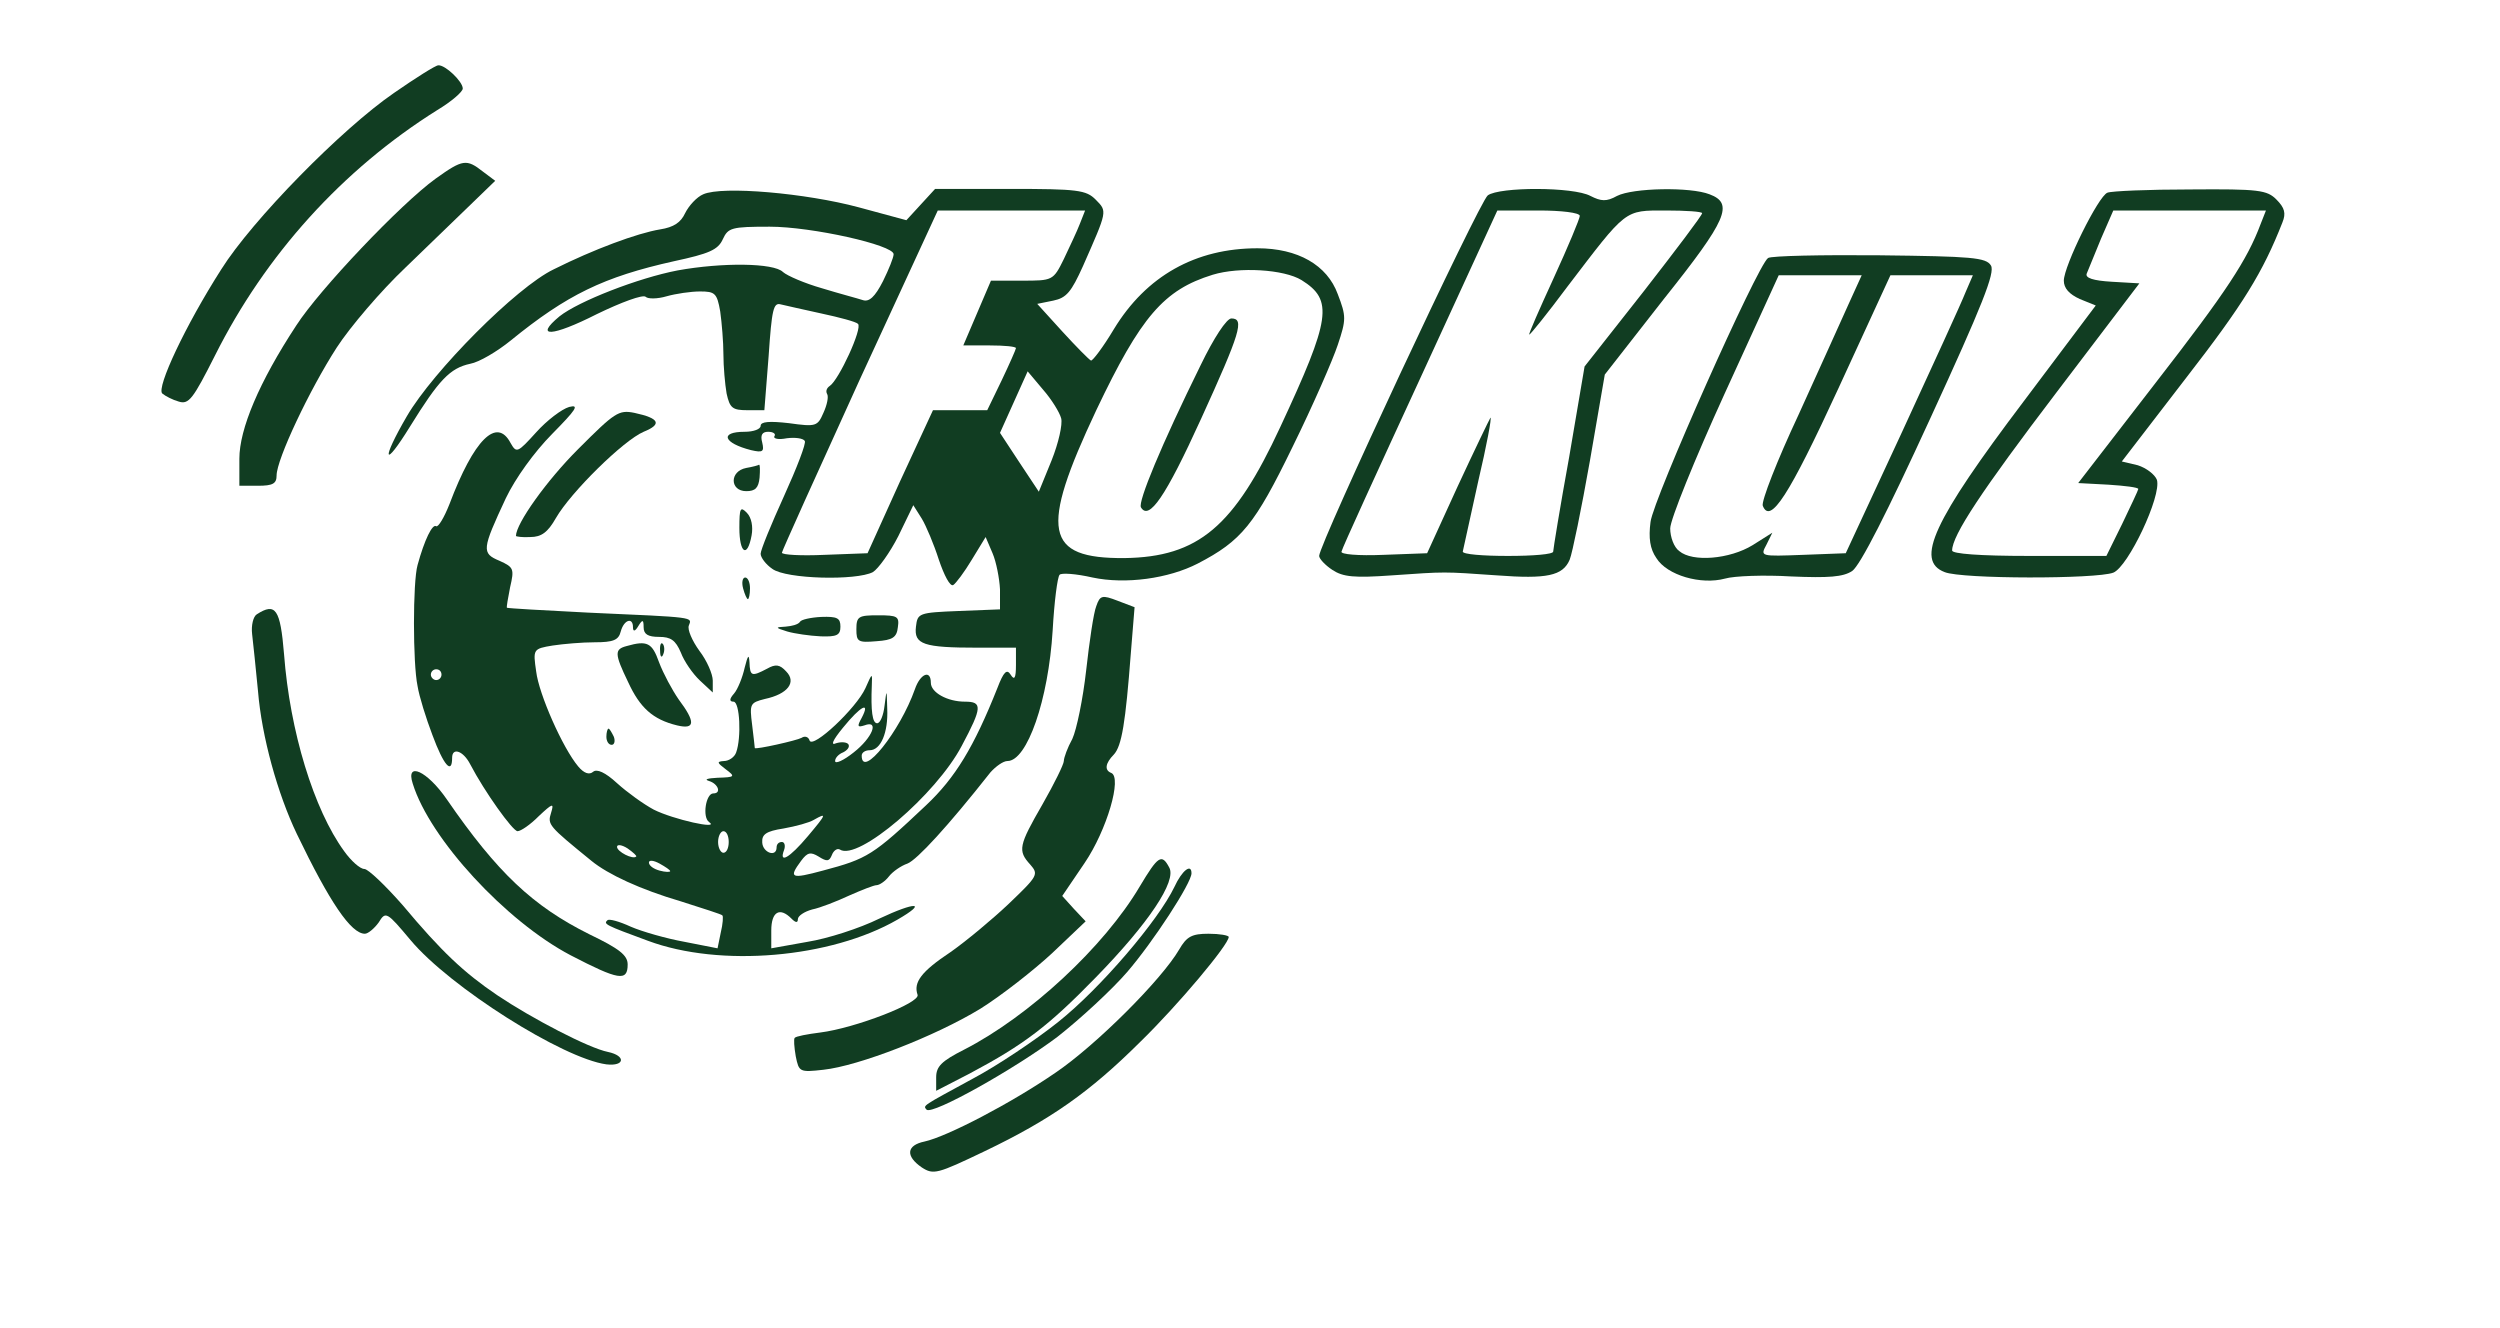
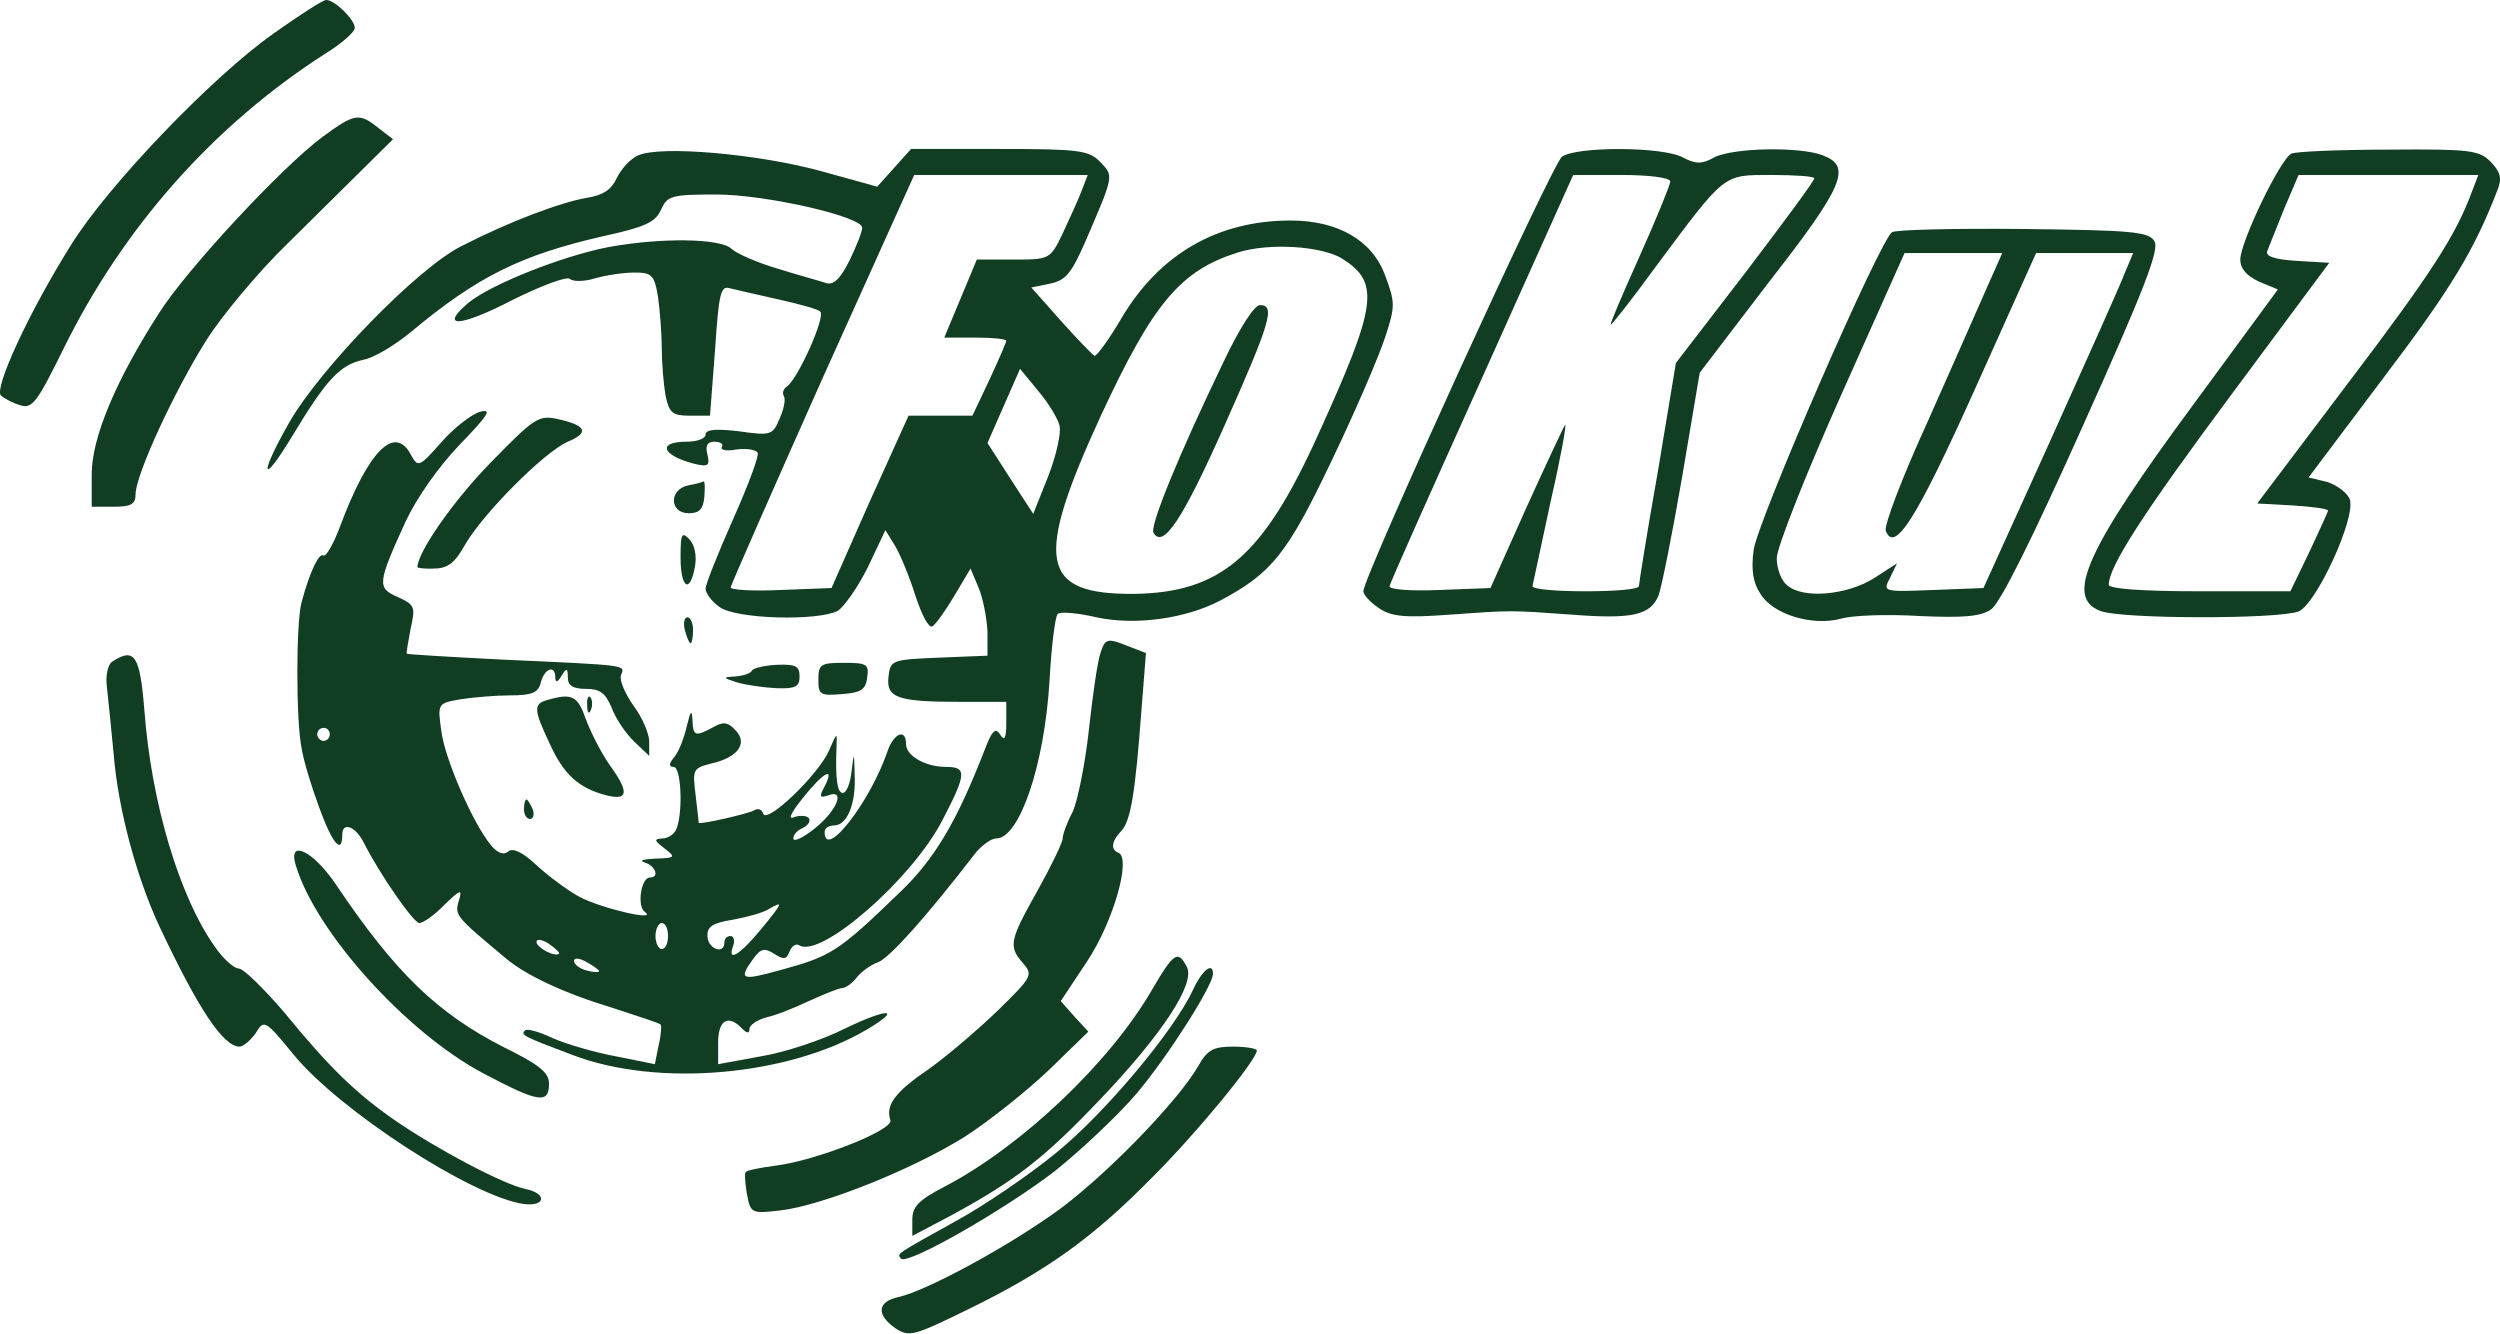
- <svg xmlns="http://www.w3.org/2000/svg" width="627" height="333" viewBox="0 0 627 333" fill="none">
-   <path d="M98.853 23.283C85.645 32.352 63.234 55.229 55.496 67.548C46.425 81.761 39.221 97.193 40.688 98.682C41.489 99.359 43.356 100.306 44.824 100.712C47.358 101.524 48.426 100.035 53.895 89.206C66.569 63.893 85.912 42.505 109.658 27.615C113.26 25.449 116.062 23.012 116.062 22.2C116.062 20.44 111.659 16.244 109.925 16.379C109.258 16.379 104.322 19.493 98.853 23.283Z" fill="#113D22" />
-   <path d="M109.258 44.806C100.453 51.168 80.043 72.692 74.306 81.626C64.968 95.839 60.032 107.616 60.032 115.061V121.829H64.701C68.436 121.829 69.37 121.288 69.37 119.257C69.37 115.196 77.641 97.734 84.445 87.176C87.78 82.032 95.517 72.962 101.654 67.141C107.791 61.185 115.261 54.011 118.463 50.898L124.199 45.348L121.131 43.046C116.995 39.798 116.062 39.933 109.258 44.806Z" fill="#113D22" />
-   <path d="M176.36 48.732C174.76 49.409 172.758 51.574 171.825 53.469C170.757 55.771 169.023 56.989 165.555 57.531C159.818 58.478 148.879 62.539 138.874 67.548C129.536 72.015 108.591 93.132 102.054 104.367C95.517 115.602 96.184 117.768 102.855 106.939C110.059 95.298 112.86 92.32 117.929 91.237C120.197 90.831 124.733 88.123 128.068 85.416C142.209 73.91 151.414 69.443 169.023 65.517C177.828 63.622 180.096 62.674 181.296 59.967C182.63 57.124 183.431 56.854 193.036 56.854C203.575 56.854 224.119 61.456 224.119 63.757C224.119 64.57 222.918 67.548 221.451 70.526C219.45 74.451 217.983 75.805 216.382 75.263C215.181 74.857 210.512 73.639 206.11 72.285C201.841 71.067 197.438 69.172 196.371 68.224C194.103 65.923 181.163 65.788 169.957 67.818C160.085 69.713 145.144 75.534 140.341 79.324C133.804 84.739 138.474 84.468 149.68 78.783C155.816 75.805 161.286 73.774 161.953 74.451C162.486 74.993 164.888 74.993 167.156 74.316C169.557 73.639 173.292 73.098 175.56 73.098C179.295 73.098 179.829 73.504 180.629 78.106C181.03 80.949 181.43 85.822 181.43 88.8C181.43 91.913 181.83 96.38 182.23 98.682C183.031 102.337 183.698 102.878 187.433 102.878H191.702L192.769 89.341C193.57 77.565 193.97 75.805 195.837 76.346C197.038 76.617 201.707 77.7 206.11 78.648C210.512 79.595 214.647 80.678 215.181 81.219C216.382 82.302 210.378 95.298 208.111 96.787C207.31 97.328 207.043 98.14 207.444 98.817C207.844 99.494 207.444 101.524 206.51 103.555C205.042 106.939 204.642 107.074 197.838 106.127C193.036 105.585 190.768 105.721 190.768 106.804C190.768 107.616 189.034 108.293 186.766 108.293C180.363 108.293 181.43 111.135 188.367 112.895C191.302 113.572 191.702 113.301 191.168 111C190.635 109.105 191.168 108.293 192.636 108.293C193.97 108.293 194.637 108.834 194.237 109.376C193.836 110.052 195.304 110.323 197.305 109.917C199.439 109.646 201.44 109.917 201.841 110.594C202.241 111.135 199.84 117.362 196.638 124.401C193.436 131.44 190.768 137.938 190.768 138.885C190.768 139.833 192.102 141.593 193.703 142.676C197.171 145.248 214.781 145.654 218.916 143.488C220.25 142.676 223.185 138.615 225.32 134.418L229.055 126.702L231.19 130.087C232.257 131.846 234.258 136.584 235.458 140.374C236.793 144.3 238.26 147.143 239.06 146.737C239.727 146.331 241.862 143.488 243.73 140.374L247.198 134.689L248.932 138.75C249.866 140.916 250.667 145.112 250.8 147.82V152.828L240.528 153.234C230.389 153.64 230.122 153.776 229.722 157.16C229.188 161.627 231.59 162.439 245.197 162.439H254.802V166.771C254.802 170.155 254.402 170.696 253.468 169.207C252.534 167.718 251.734 168.395 250.133 172.591C244.263 187.346 239.594 195.062 232.257 201.966C218.916 214.555 217.582 215.367 206.376 218.345C198.372 220.511 197.705 220.24 200.907 215.909C202.508 213.743 203.308 213.607 205.309 214.826C207.444 216.179 207.977 216.044 208.644 214.42C209.044 213.337 209.978 212.66 210.645 213.066C215.181 216.044 234.791 199.259 241.195 187.076C246.398 177.329 246.398 175.976 241.995 175.976C237.593 175.976 233.457 173.674 233.457 171.238C233.457 167.854 230.789 168.937 229.455 172.862C225.72 183.421 216.115 195.468 216.115 189.512C216.115 188.7 217.049 188.159 218.116 188.159C220.917 188.159 222.785 183.691 222.518 177.735C222.385 172.727 222.385 172.727 221.851 176.923C221.584 179.36 220.784 181.39 219.984 181.39C218.783 181.39 218.383 178.277 218.65 171.915C218.783 168.666 218.783 168.666 217.049 172.591C214.781 177.6 203.842 187.888 203.041 185.722C202.774 184.774 201.841 184.504 201.04 185.045C199.84 185.722 189.567 188.023 189.301 187.617C189.301 187.617 189.034 184.91 188.634 181.796C187.967 176.517 188.1 176.246 191.835 175.299C197.572 174.081 199.84 171.102 197.171 168.395C195.571 166.635 194.503 166.5 192.369 167.718C188.5 169.749 188.1 169.613 187.967 166.094C187.833 163.928 187.566 164.334 186.766 167.448C186.232 169.884 185.032 172.862 184.098 173.945C182.897 175.299 182.897 175.976 183.964 175.976C185.565 175.976 185.966 185.045 184.631 188.7C184.231 189.918 182.764 190.866 181.563 190.866C179.696 191.001 179.829 191.272 181.963 192.896C184.498 194.791 184.365 194.927 179.962 195.062C177.428 195.198 176.494 195.468 177.828 195.874C180.096 196.551 181.03 198.988 178.895 198.988C177.027 198.988 176.094 204.944 177.828 206.162C180.763 208.193 168.756 205.485 163.954 203.049C161.419 201.695 157.284 198.717 154.749 196.416C151.814 193.709 149.68 192.761 148.746 193.573C147.812 194.385 146.478 193.979 145.01 192.22C141.142 187.617 135.139 174.081 134.471 168.395C133.671 162.845 133.671 162.71 138.607 161.898C141.275 161.491 146.078 161.085 149.146 161.085C153.815 161.085 155.149 160.544 155.683 158.378C156.483 155.4 158.751 154.723 158.751 157.295C158.751 158.513 159.285 158.378 160.085 157.024C161.152 155.265 161.419 155.4 161.419 157.295C161.419 159.055 162.486 159.732 165.288 159.732C168.223 159.732 169.423 160.544 170.757 163.657C171.558 165.823 173.692 168.937 175.56 170.696L178.762 173.674V170.696C178.762 169.072 177.294 165.688 175.427 163.251C173.559 160.679 172.358 157.837 172.758 156.889C173.559 154.723 174.76 154.859 147.412 153.64C136.473 153.099 127.268 152.557 127.134 152.422C127.001 152.287 127.401 149.985 127.935 147.278C129.002 142.676 128.869 142.27 125.267 140.645C120.731 138.75 120.864 137.802 126.867 124.943C129.269 119.934 133.938 113.437 138.474 108.834C144.477 102.743 145.411 101.389 142.743 102.066C140.875 102.607 137.14 105.45 134.471 108.428C129.802 113.572 129.536 113.707 128.068 111.135C124.6 104.502 118.863 110.188 112.727 126.432C111.393 129.816 109.925 132.252 109.391 131.982C108.458 131.305 106.457 135.366 104.722 141.728C103.522 145.924 103.522 166.365 104.722 172.05C105.123 174.622 106.857 180.172 108.458 184.368C111.259 191.949 113.394 194.385 113.394 190.054C113.394 187.346 116.195 188.294 117.929 191.678C121.531 198.582 128.602 208.463 129.802 208.463C130.603 208.463 133.004 206.839 135.139 204.673C138.607 201.424 139.007 201.289 138.207 203.861C137.273 206.839 137.54 207.11 148.346 215.909C152.481 219.293 160.619 223.083 170.757 226.061C176.227 227.821 181.03 229.31 181.163 229.581C181.43 229.716 181.296 231.746 180.763 233.912L179.962 237.838L171.691 236.213C167.156 235.401 161.019 233.641 158.217 232.423C155.283 231.07 152.748 230.393 152.348 230.799C151.28 231.746 151.814 232.017 162.486 235.943C180.629 242.711 208.377 240.274 225.053 230.663C232.79 226.196 229.722 226.061 220.517 230.393C215.581 232.829 207.577 235.401 202.508 236.213L193.436 237.838V233.371C193.436 228.633 195.571 227.415 198.506 230.393C199.573 231.476 200.106 231.476 200.106 230.528C200.106 229.716 201.707 228.633 203.708 228.091C205.709 227.685 209.845 226.061 213.047 224.572C216.115 223.218 219.183 222 219.85 222C220.517 222 221.985 221.052 222.918 219.834C223.852 218.616 225.987 217.127 227.588 216.585C229.989 215.638 237.726 207.245 248.399 193.709C249.733 192.22 251.6 190.866 252.668 190.866C257.604 190.866 262.94 175.57 264.007 158.107C264.407 150.933 265.208 144.706 265.741 144.165C266.141 143.623 269.877 143.894 274.012 144.841C282.283 146.601 293.089 145.112 300.426 141.322C311.366 135.637 314.701 131.576 324.172 112.083C329.242 101.795 334.311 90.154 335.512 86.499C337.646 80.137 337.646 79.324 335.512 73.774C332.844 66.465 325.506 62.268 315.368 62.268C299.893 62.268 287.486 69.172 279.348 82.573C276.68 87.04 274.012 90.56 273.612 90.424C273.078 90.154 269.877 86.905 266.408 83.115L260.138 76.211L264.14 75.399C267.476 74.722 268.676 73.233 271.611 66.735C277.748 52.793 277.748 53.063 274.813 50.085C272.411 47.649 270.277 47.378 253.335 47.378H234.525L230.923 51.304L227.321 55.229L215.314 51.98C202.241 48.461 181.163 46.566 176.36 48.732ZM270.811 56.177C270.144 57.937 268.276 61.862 266.808 64.976C264.14 70.39 264.007 70.39 256.27 70.39H248.532L245.064 78.512L241.595 86.634H248.265C251.867 86.634 254.802 86.905 254.802 87.311C254.802 87.582 253.201 91.237 251.2 95.433L247.598 102.878H240.795H233.991L225.72 120.746L217.582 138.75L206.777 139.156C200.907 139.427 196.104 139.156 196.104 138.615C196.104 138.209 204.909 118.716 215.581 95.298L235.192 52.793H253.601H272.145L270.811 56.177ZM326.44 70.255C334.444 75.263 333.777 79.866 321.104 107.074C309.498 132.117 300.56 139.698 282.017 139.968C262.006 140.104 260.672 133.2 274.946 102.878C286.152 79.324 291.888 72.692 304.162 68.901C310.832 66.871 322.038 67.548 326.44 70.255ZM266.141 104.909C266.542 106.398 265.474 111.135 263.74 115.467L260.538 123.318L255.603 115.873L250.8 108.563L254.268 100.848L257.737 93.132L261.606 97.734C263.74 100.171 265.741 103.42 266.141 104.909ZM110.726 169.207C110.726 169.884 110.192 170.561 109.391 170.561C108.724 170.561 108.057 169.884 108.057 169.207C108.057 168.395 108.724 167.854 109.391 167.854C110.192 167.854 110.726 168.395 110.726 169.207ZM216.115 180.037C214.914 182.202 215.048 182.473 216.782 181.932C220.651 180.443 218.783 185.045 214.114 188.7C211.579 190.731 209.445 191.678 209.445 190.866C209.445 190.054 210.378 189.106 211.446 188.7C212.513 188.159 213.18 187.346 212.78 186.67C212.38 186.128 211.046 185.993 209.711 186.399C208.244 187.076 208.778 185.722 211.446 182.473C215.848 177.059 218.383 175.705 216.115 180.037ZM202.641 209.682C197.972 215.232 195.304 216.721 196.638 213.201C197.038 212.118 196.771 211.171 196.104 211.171C195.304 211.171 194.77 211.712 194.77 212.524C194.77 215.096 191.302 213.878 191.168 211.306C191.035 209.276 192.102 208.463 196.504 207.787C199.573 207.245 203.041 206.298 204.108 205.621C207.444 203.726 207.31 204.132 202.641 209.682ZM182.764 211.171C182.764 212.66 182.23 213.878 181.43 213.878C180.763 213.878 180.096 212.66 180.096 211.171C180.096 209.682 180.763 208.463 181.43 208.463C182.23 208.463 182.764 209.682 182.764 211.171ZM159.551 214.826C158.751 215.638 154.749 213.607 154.749 212.389C154.749 211.712 155.95 211.848 157.417 212.795C158.751 213.743 159.818 214.69 159.551 214.826ZM168.089 218.481C168.089 218.751 166.889 218.751 165.421 218.345C163.954 217.939 162.753 217.127 162.753 216.315C162.753 215.638 163.954 215.773 165.421 216.585C166.889 217.398 168.089 218.21 168.089 218.481Z" fill="#113D22" />
-   <path d="M301.093 91.643C291.221 111.677 285.352 125.89 286.152 127.244C288.153 130.628 292.289 124.672 301.227 105.044C311.099 83.385 312.166 79.866 308.831 79.866C307.63 79.866 304.428 84.739 301.093 91.643Z" fill="#113D22" />
-   <path d="M373.132 49.002C370.997 50.627 330.843 136.449 330.843 139.427C330.843 140.104 332.31 141.728 334.178 142.946C336.846 144.706 339.647 144.977 349.119 144.3C362.726 143.352 361.792 143.352 375.4 144.3C387.94 145.248 391.942 144.435 393.676 140.374C394.343 138.75 396.611 127.65 398.745 115.602L402.481 93.944L417.288 74.993C433.164 55.094 434.898 51.033 428.761 48.732C423.959 46.837 409.551 47.107 405.549 49.138C402.881 50.627 401.547 50.492 398.879 49.138C394.61 46.837 376.067 46.837 373.132 49.002ZM396.211 54.146C396.211 54.823 393.276 61.862 389.674 69.713C386.072 77.565 383.27 83.927 383.537 83.927C383.804 83.927 388.073 78.648 393.009 72.015C408.084 52.251 407.283 52.793 417.822 52.793C422.758 52.793 426.894 53.063 426.894 53.47C426.894 54.011 420.223 62.81 412.219 73.098L397.411 91.913L393.543 114.655C391.275 127.109 389.54 137.802 389.54 138.344C389.54 139.021 384.471 139.427 378.201 139.427C371.931 139.427 366.862 139.021 366.862 138.344C366.995 137.802 368.729 129.951 370.73 120.746C372.865 111.677 374.199 104.502 373.799 104.773C373.532 105.179 369.797 112.895 365.528 122.1L357.924 138.75L346.984 139.156C340.581 139.427 336.179 139.021 336.446 138.344C336.579 137.532 345.517 118.039 356.189 94.891L375.533 52.793H385.938C391.541 52.793 396.211 53.334 396.211 54.146Z" fill="#113D22" />
-   <path d="M528.548 48.326C526.28 49.138 517.608 66.735 517.608 70.39C517.608 72.285 518.943 73.774 521.611 74.993L525.613 76.617L507.603 100.577C484.791 130.763 480.255 140.645 487.726 143.488C491.995 145.248 525.746 145.248 530.015 143.623C533.75 142.134 542.155 124.401 540.954 120.34C540.421 118.987 538.286 117.362 536.152 116.685L532.15 115.738L548.291 94.756C562.566 76.346 567.502 68.36 572.438 55.771C573.371 53.469 572.971 52.116 570.97 50.085C568.569 47.649 566.568 47.378 549.359 47.513C538.82 47.513 529.481 47.919 528.548 48.326ZM566.968 56.177C563.633 65.111 558.43 73.098 540.554 96.11L521.21 121.152L528.814 121.559C532.95 121.829 536.285 122.235 536.285 122.641C536.285 122.912 534.417 126.838 532.283 131.305L528.281 139.427H508.937C496.397 139.427 489.594 138.885 489.594 138.073C489.594 134.283 496.931 123.183 515.874 98.276L536.552 71.067L529.615 70.661C524.946 70.39 522.945 69.713 523.345 68.63C523.745 67.683 525.346 63.757 526.947 59.832L530.015 52.793H549.092H568.302L566.968 56.177Z" fill="#113D22" />
-   <path d="M443.436 64.705C440.768 66.465 414.62 125.213 413.953 130.899C413.42 134.96 413.82 137.667 415.421 139.968C418.089 144.3 426.627 146.737 432.63 145.112C434.898 144.435 442.502 144.165 449.172 144.571C458.644 144.977 462.246 144.706 464.514 143.217C466.515 141.863 473.318 128.462 484.124 104.909C497.198 76.482 500.399 68.36 499.332 66.6C498.131 64.57 494.53 64.299 471.451 64.028C456.91 63.893 444.236 64.163 443.436 64.705ZM463.713 76.076C461.979 80.001 456.243 92.59 451.04 104.096C445.704 115.467 441.701 125.755 442.102 126.838C443.969 131.576 448.639 124.401 461.045 97.463L474.119 69.037H484.524H494.796L492.929 73.368C491.995 75.805 484.791 91.507 477.054 108.293L462.913 138.75L452.24 139.156C441.435 139.562 441.435 139.562 443.036 136.584L444.503 133.606L439.567 136.72C433.831 140.239 424.492 141.051 421.157 138.209C419.823 137.261 418.889 134.689 418.889 132.523C418.889 130.357 425.026 115.196 432.497 98.817L446.104 69.037H456.509H466.915L463.713 76.076Z" fill="#113D22" />
-   <path d="M145.01 112.624C137.14 120.476 129.402 131.305 129.402 134.418C129.402 134.554 131.003 134.824 133.004 134.689C135.806 134.689 137.406 133.471 139.407 129.951C143.143 123.454 156.35 110.459 161.419 108.293C166.088 106.398 165.421 104.909 159.151 103.555C155.149 102.743 154.215 103.42 145.01 112.624Z" fill="#113D22" />
-   <path d="M187.166 117.362C182.897 118.174 183.031 123.183 187.166 123.183C189.434 123.183 190.234 122.371 190.501 119.799C190.635 117.904 190.635 116.55 190.368 116.55C190.234 116.685 188.767 117.091 187.166 117.362Z" fill="#113D22" />
-   <path d="M185.432 132.388C185.432 138.75 187.433 140.104 188.5 134.283C188.9 132.117 188.5 129.816 187.3 128.598C185.699 126.973 185.432 127.379 185.432 132.388Z" fill="#113D22" />
-   <path d="M186.366 147.549C186.766 149.038 187.3 150.256 187.566 150.256C187.833 150.256 188.1 149.038 188.1 147.549C188.1 146.06 187.566 144.841 186.899 144.841C186.232 144.841 185.966 146.06 186.366 147.549Z" fill="#113D22" />
-   <path d="M274.946 152.016C274.279 153.64 273.212 160.95 272.411 168.124C271.611 175.299 270.01 183.015 268.943 185.316C267.742 187.482 266.808 190.054 266.808 190.866C266.808 191.678 264.407 196.551 261.472 201.695C255.469 212.118 255.202 213.337 258.404 216.856C260.538 219.293 260.272 219.699 253.068 226.602C248.932 230.528 242.262 236.078 238.393 238.785C231.056 243.659 229.055 246.366 230.122 249.479C230.923 251.51 214.381 257.872 205.709 258.955C202.508 259.361 199.573 259.902 199.306 260.309C199.039 260.579 199.173 262.61 199.573 264.911C200.373 268.837 200.507 268.972 206.51 268.295C215.314 267.348 234.525 259.902 245.864 252.999C251.067 249.75 259.204 243.388 263.874 239.056L272.278 231.07L269.343 227.956L266.408 224.707L272.011 216.45C277.614 208.193 281.483 194.927 278.681 193.844C276.947 193.167 277.214 191.407 279.348 189.241C281.35 187.076 282.283 181.255 283.617 163.793L284.551 152.287L280.282 150.662C276.414 149.173 275.88 149.309 274.946 152.016Z" fill="#113D22" />
-   <path d="M64.434 154.046C63.5 154.588 62.967 156.889 63.234 159.055C63.5 161.356 64.167 167.718 64.701 173.268C65.635 184.774 69.637 199.123 74.44 209.14C82.711 226.332 88.047 234.183 91.515 234.183C92.316 234.183 93.917 232.829 94.984 231.34C96.718 228.498 96.985 228.633 102.988 235.807C112.86 247.584 141.142 265.452 152.081 266.941C156.75 267.483 157.017 264.776 152.481 263.828C147.678 262.881 133.404 255.435 124.733 249.615C116.328 243.929 110.726 238.65 100.987 227.009C96.585 222 92.316 217.939 91.382 217.939C90.315 217.939 88.047 215.909 86.312 213.472C78.709 203.049 72.705 183.421 71.238 164.063C70.304 152.693 69.103 151.068 64.434 154.046Z" fill="#113D22" />
-   <path d="M200.64 155.941C200.24 156.618 198.639 157.024 197.038 157.16C194.37 157.295 194.37 157.431 197.438 158.378C199.306 158.92 203.041 159.461 205.843 159.596C209.845 159.732 210.779 159.326 210.779 157.16C210.779 154.994 209.978 154.588 205.976 154.723C203.308 154.859 200.907 155.4 200.64 155.941Z" fill="#113D22" />
-   <path d="M214.781 157.837C214.781 160.95 215.181 161.221 219.85 160.815C223.852 160.544 224.919 159.867 225.186 157.295C225.587 154.588 225.053 154.317 220.25 154.317C215.314 154.317 214.781 154.588 214.781 157.837Z" fill="#113D22" />
-   <path d="M157.15 162.033C154.082 162.845 154.082 163.928 157.55 171.102C160.485 177.465 163.687 180.443 169.824 181.932C174.359 183.015 174.493 181.12 170.224 175.434C168.623 173.133 166.355 168.937 165.288 166.094C163.554 161.221 162.353 160.544 157.15 162.033Z" fill="#113D22" />
-   <path d="M165.555 163.251C165.555 164.74 165.955 165.146 166.355 164.063C166.755 163.116 166.622 161.898 166.222 161.491C165.821 160.95 165.421 161.762 165.555 163.251Z" fill="#113D22" />
-   <path d="M152.081 184.774C152.081 185.857 152.614 186.805 153.415 186.805C154.082 186.805 154.349 185.857 153.948 184.774C153.415 183.691 152.881 182.744 152.614 182.744C152.348 182.744 152.081 183.691 152.081 184.774Z" fill="#113D22" />
-   <path d="M103.522 196.551C107.791 210.359 126.867 231.07 143.143 239.598C155.149 245.824 157.417 246.231 157.417 241.899C157.417 239.598 155.416 237.973 147.812 234.318C133.671 227.279 124.733 218.887 112.06 200.477C107.124 193.302 101.654 190.866 103.522 196.551Z" fill="#113D22" />
-   <path d="M285.885 222.271C276.947 237.432 258.137 254.894 241.729 263.287C236.126 266.129 234.792 267.483 234.792 270.19V273.574L243.196 269.243C256.937 261.933 262.94 257.331 274.813 245.148C288.02 231.611 295.224 220.917 293.223 217.533C291.355 214.013 290.421 214.69 285.885 222.271Z" fill="#113D22" />
-   <path d="M294.557 222.406C290.554 230.799 276.013 247.855 265.474 256.248C259.738 260.85 250 267.348 243.863 270.596C231.19 277.5 231.456 277.229 232.39 278.312C233.858 279.666 254.402 268.16 265.208 260.038C271.077 255.435 278.948 248.126 282.684 243.794C289.22 236.213 298.826 221.459 298.826 219.022C298.826 216.45 296.424 218.345 294.557 222.406Z" fill="#113D22" />
-   <path d="M295.757 238.109C291.355 245.689 274.946 262.068 264.807 268.972C253.602 276.688 237.46 285.081 231.857 286.299C227.321 287.246 227.054 289.954 231.19 292.796C234.125 294.692 235.058 294.421 246.931 288.735C263.607 280.749 273.345 273.845 285.885 261.392C295.49 252.051 308.164 236.89 308.164 234.995C308.164 234.589 305.896 234.183 303.095 234.183C298.959 234.183 297.625 234.86 295.757 238.109Z" fill="#113D22" />
+ <svg xmlns="http://www.w3.org/2000/svg" width="150" height="80" viewBox="0 0 150 80" fill="none">
+   <path d="M16.441 1.991C12.72 4.606 6.405 11.202 4.226 14.754C1.67 18.851 -0.36 23.301 0.054 23.73C0.279 23.925 0.805 24.198 1.219 24.315C1.933 24.549 2.234 24.12 3.775 20.998C7.345 13.7 12.795 7.533 19.485 3.24C20.5 2.616 21.289 1.913 21.289 1.679C21.289 1.172 20.049 -0.038 19.56 0.001C19.372 0.001 17.981 0.899 16.441 1.991Z" fill="#113D22" />
+   <path d="M19.372 8.197C16.892 10.031 11.141 16.236 9.525 18.812C6.894 22.91 5.503 26.306 5.503 28.452V30.404H6.819C7.871 30.404 8.134 30.247 8.134 29.662C8.134 28.491 10.465 23.457 12.381 20.413C13.321 18.929 15.501 16.314 17.23 14.636C18.959 12.919 21.063 10.851 21.965 9.953L23.581 8.353L22.717 7.689C21.552 6.753 21.289 6.792 19.372 8.197Z" fill="#113D22" />
+   <path d="M38.277 9.329C37.826 9.524 37.262 10.148 36.999 10.694C36.699 11.358 36.21 11.709 35.233 11.865C33.617 12.139 30.535 13.309 27.716 14.753C25.085 16.041 19.184 22.13 17.343 25.369C15.501 28.608 15.689 29.233 17.568 26.111C19.598 22.754 20.387 21.895 21.815 21.583C22.454 21.466 23.732 20.686 24.672 19.905C28.655 16.588 31.249 15.3 36.21 14.168C38.69 13.622 39.329 13.348 39.668 12.568C40.044 11.748 40.269 11.67 42.975 11.67C45.944 11.67 51.732 12.997 51.732 13.661C51.732 13.895 51.394 14.753 50.98 15.612C50.417 16.744 50.003 17.134 49.552 16.978C49.214 16.861 47.899 16.51 46.658 16.119C45.456 15.768 44.215 15.222 43.915 14.949C43.276 14.285 39.63 14.246 36.473 14.832C33.692 15.378 29.482 17.056 28.129 18.149C26.288 19.71 27.603 19.632 30.76 17.993C32.489 17.134 34.03 16.549 34.218 16.744C34.368 16.9 35.045 16.9 35.684 16.705C36.36 16.51 37.413 16.354 38.051 16.354C39.104 16.354 39.254 16.471 39.48 17.798C39.593 18.617 39.705 20.022 39.705 20.881C39.705 21.779 39.818 23.066 39.931 23.73C40.156 24.784 40.344 24.94 41.397 24.94H42.599L42.9 21.037C43.125 17.642 43.238 17.134 43.764 17.29C44.103 17.368 45.418 17.68 46.658 17.954C47.899 18.227 49.064 18.539 49.214 18.695C49.552 19.008 47.861 22.754 47.222 23.183C46.997 23.34 46.921 23.574 47.034 23.769C47.147 23.964 47.034 24.549 46.771 25.135C46.358 26.111 46.245 26.15 44.328 25.876C42.975 25.72 42.336 25.759 42.336 26.072C42.336 26.306 41.847 26.501 41.209 26.501C39.404 26.501 39.705 27.32 41.66 27.828C42.486 28.023 42.599 27.945 42.449 27.281C42.298 26.735 42.449 26.501 42.862 26.501C43.238 26.501 43.426 26.657 43.313 26.813C43.201 27.008 43.614 27.086 44.178 26.969C44.779 26.891 45.343 26.969 45.456 27.164C45.568 27.32 44.892 29.116 43.99 31.145C43.088 33.175 42.336 35.048 42.336 35.321C42.336 35.594 42.712 36.102 43.163 36.414C44.14 37.156 49.101 37.273 50.266 36.648C50.642 36.414 51.469 35.243 52.071 34.033L53.123 31.809L53.724 32.784C54.025 33.292 54.589 34.658 54.927 35.751C55.303 36.882 55.716 37.702 55.942 37.585C56.13 37.468 56.731 36.648 57.257 35.751L58.234 34.111L58.723 35.282C58.986 35.907 59.212 37.116 59.249 37.897V39.341L56.355 39.458C53.499 39.575 53.423 39.614 53.311 40.59C53.16 41.878 53.837 42.112 57.67 42.112H60.377V43.361C60.377 44.337 60.264 44.493 60.001 44.063C59.738 43.634 59.512 43.829 59.061 45.039C57.407 49.293 56.092 51.518 54.025 53.508C50.266 57.138 49.891 57.372 46.733 58.23C44.478 58.855 44.291 58.777 45.193 57.528C45.644 56.904 45.869 56.865 46.433 57.216C47.034 57.606 47.184 57.567 47.372 57.099C47.485 56.786 47.748 56.591 47.936 56.708C49.214 57.567 54.739 52.728 56.543 49.215C58.009 46.405 58.009 46.015 56.769 46.015C55.528 46.015 54.363 45.351 54.363 44.649C54.363 43.673 53.611 43.985 53.236 45.117C52.183 48.161 49.477 51.635 49.477 49.918C49.477 49.683 49.74 49.527 50.041 49.527C50.83 49.527 51.356 48.239 51.281 46.522C51.244 45.078 51.244 45.078 51.093 46.288C51.018 46.99 50.793 47.576 50.567 47.576C50.229 47.576 50.116 46.678 50.191 44.844C50.229 43.907 50.229 43.907 49.74 45.039C49.101 46.483 46.019 49.449 45.794 48.825C45.719 48.552 45.456 48.474 45.23 48.63C44.892 48.825 41.998 49.488 41.923 49.371C41.923 49.371 41.847 48.591 41.735 47.693C41.547 46.171 41.584 46.093 42.637 45.82C44.253 45.468 44.892 44.61 44.14 43.829C43.689 43.322 43.389 43.283 42.787 43.634C41.697 44.219 41.584 44.181 41.547 43.166C41.509 42.541 41.434 42.658 41.209 43.556C41.058 44.258 40.72 45.117 40.457 45.429C40.119 45.82 40.119 46.015 40.419 46.015C40.87 46.015 40.983 48.63 40.607 49.683C40.495 50.035 40.081 50.308 39.743 50.308C39.217 50.347 39.254 50.425 39.856 50.893C40.57 51.44 40.532 51.479 39.292 51.518C38.578 51.557 38.315 51.635 38.69 51.752C39.329 51.947 39.593 52.65 38.991 52.65C38.465 52.65 38.202 54.367 38.69 54.718C39.517 55.303 36.135 54.523 34.782 53.82C34.068 53.43 32.903 52.572 32.188 51.908C31.361 51.127 30.76 50.854 30.497 51.088C30.234 51.323 29.858 51.206 29.445 50.698C28.355 49.371 26.663 45.468 26.476 43.829C26.25 42.229 26.25 42.19 27.641 41.956C28.392 41.839 29.745 41.722 30.61 41.722C31.925 41.722 32.301 41.566 32.451 40.941C32.677 40.083 33.316 39.887 33.316 40.629C33.316 40.98 33.466 40.941 33.692 40.551C33.992 40.044 34.068 40.083 34.068 40.629C34.068 41.136 34.368 41.331 35.157 41.331C35.984 41.331 36.323 41.566 36.699 42.463C36.924 43.088 37.525 43.985 38.051 44.493L38.953 45.351V44.493C38.953 44.024 38.54 43.049 38.014 42.346C37.488 41.605 37.15 40.785 37.262 40.512C37.488 39.887 37.826 39.926 30.121 39.575C27.039 39.419 24.446 39.263 24.408 39.224C24.371 39.185 24.484 38.521 24.634 37.741C24.935 36.414 24.897 36.297 23.882 35.828C22.604 35.282 22.642 35.009 24.333 31.301C25.01 29.857 26.325 27.984 27.603 26.657C29.294 24.901 29.557 24.51 28.806 24.706C28.28 24.862 27.227 25.681 26.476 26.54C25.16 28.023 25.085 28.062 24.672 27.32C23.694 25.408 22.078 27.047 20.349 31.731C19.973 32.706 19.56 33.409 19.41 33.331C19.147 33.136 18.583 34.306 18.094 36.141C17.756 37.351 17.756 43.244 18.094 44.883C18.207 45.624 18.696 47.225 19.147 48.434C19.936 50.62 20.537 51.323 20.537 50.074C20.537 49.293 21.326 49.566 21.815 50.542C22.83 52.532 24.822 55.382 25.16 55.382C25.386 55.382 26.062 54.913 26.663 54.289C27.641 53.352 27.753 53.313 27.528 54.054C27.265 54.913 27.34 54.991 30.384 57.528C31.549 58.504 33.842 59.596 36.699 60.455C38.239 60.962 39.593 61.392 39.63 61.47C39.705 61.509 39.668 62.094 39.517 62.719L39.292 63.851L36.962 63.382C35.684 63.148 33.955 62.641 33.166 62.289C32.339 61.899 31.625 61.704 31.512 61.821C31.211 62.094 31.361 62.172 34.368 63.304C39.48 65.256 47.297 64.553 51.995 61.782C54.175 60.494 53.311 60.455 50.717 61.704C49.327 62.407 47.072 63.148 45.644 63.382L43.088 63.851V62.563C43.088 61.197 43.689 60.845 44.516 61.704C44.817 62.016 44.967 62.016 44.967 61.743C44.967 61.509 45.418 61.197 45.982 61.041C46.546 60.923 47.711 60.455 48.613 60.026C49.477 59.636 50.342 59.284 50.529 59.284C50.717 59.284 51.131 59.011 51.394 58.66C51.657 58.309 52.258 57.879 52.709 57.723C53.386 57.45 55.566 55.03 58.573 51.127C58.948 50.698 59.475 50.308 59.775 50.308C61.166 50.308 62.669 45.898 62.97 40.863C63.083 38.795 63.308 36.999 63.459 36.843C63.571 36.687 64.624 36.765 65.789 37.038C68.119 37.546 71.163 37.116 73.231 36.024C76.312 34.385 77.252 33.214 79.921 27.594C81.349 24.628 82.777 21.271 83.115 20.217C83.716 18.383 83.716 18.149 83.115 16.549C82.364 14.441 80.296 13.231 77.44 13.231C73.08 13.231 69.585 15.222 67.292 19.085C66.54 20.373 65.789 21.388 65.676 21.349C65.526 21.271 64.624 20.334 63.647 19.242L61.88 17.251L63.008 17.017C63.947 16.822 64.285 16.393 65.112 14.519C66.841 10.499 66.841 10.578 66.014 9.719C65.338 9.016 64.736 8.938 59.963 8.938H54.664L53.649 10.07L52.634 11.202L49.252 10.265C45.568 9.251 39.63 8.704 38.277 9.329ZM64.887 11.475C64.699 11.982 64.173 13.114 63.759 14.012C63.008 15.573 62.97 15.573 60.79 15.573H58.61L57.633 17.915L56.656 20.256H58.535C59.55 20.256 60.377 20.334 60.377 20.451C60.377 20.53 59.926 21.583 59.362 22.793L58.347 24.94H56.43H54.514L52.183 30.091L49.891 35.282L46.846 35.399C45.193 35.477 43.84 35.399 43.84 35.243C43.84 35.126 46.32 29.506 49.327 22.754L54.852 10.499H60.038H65.263L64.887 11.475ZM80.559 15.534C82.814 16.978 82.627 18.305 79.056 26.15C75.786 33.37 73.268 35.555 68.044 35.633C62.406 35.672 62.03 33.682 66.052 24.94C69.209 18.149 70.825 16.236 74.283 15.144C76.162 14.558 79.319 14.753 80.559 15.534ZM63.571 25.525C63.684 25.954 63.383 27.32 62.895 28.569L61.993 30.833L60.602 28.686L59.249 26.579L60.226 24.354L61.203 22.13L62.293 23.457C62.895 24.159 63.459 25.096 63.571 25.525ZM19.785 44.063C19.785 44.258 19.635 44.454 19.41 44.454C19.222 44.454 19.034 44.258 19.034 44.063C19.034 43.829 19.222 43.673 19.41 43.673C19.635 43.673 19.785 43.829 19.785 44.063ZM49.477 47.186C49.139 47.81 49.176 47.888 49.665 47.732C50.755 47.303 50.229 48.63 48.913 49.683C48.199 50.269 47.598 50.542 47.598 50.308C47.598 50.074 47.861 49.8 48.162 49.683C48.462 49.527 48.65 49.293 48.538 49.098C48.425 48.942 48.049 48.903 47.673 49.02C47.26 49.215 47.41 48.825 48.162 47.888C49.402 46.327 50.116 45.937 49.477 47.186ZM45.681 55.733C44.366 57.333 43.614 57.762 43.99 56.748C44.103 56.435 44.027 56.162 43.84 56.162C43.614 56.162 43.464 56.318 43.464 56.552C43.464 57.294 42.486 56.943 42.449 56.201C42.411 55.616 42.712 55.382 43.952 55.186C44.817 55.03 45.794 54.757 46.095 54.562C47.034 54.016 46.997 54.133 45.681 55.733ZM40.081 56.162C40.081 56.591 39.931 56.943 39.705 56.943C39.517 56.943 39.329 56.591 39.329 56.162C39.329 55.733 39.517 55.382 39.705 55.382C39.931 55.382 40.081 55.733 40.081 56.162ZM33.541 57.216C33.316 57.45 32.188 56.865 32.188 56.513C32.188 56.318 32.527 56.357 32.94 56.63C33.316 56.904 33.617 57.177 33.541 57.216ZM35.947 58.27C35.947 58.348 35.608 58.348 35.195 58.23C34.782 58.113 34.443 57.879 34.443 57.645C34.443 57.45 34.782 57.489 35.195 57.723C35.608 57.957 35.947 58.191 35.947 58.27Z" fill="#113D22" />
+   <path d="M73.418 21.7C70.637 27.477 68.983 31.575 69.209 31.965C69.773 32.941 70.938 31.223 73.456 25.564C76.237 19.32 76.538 18.305 75.598 18.305C75.26 18.305 74.358 19.71 73.418 21.7Z" fill="#113D22" />
+   <path d="M93.714 9.407C93.113 9.875 81.8 34.619 81.8 35.477C81.8 35.672 82.213 36.141 82.739 36.492C83.491 36.999 84.28 37.077 86.949 36.882C90.782 36.609 90.519 36.609 94.353 36.882C97.886 37.156 99.013 36.921 99.502 35.751C99.69 35.282 100.329 32.082 100.93 28.608L101.983 22.364L106.154 16.9C110.627 11.163 111.116 9.992 109.387 9.329C108.034 8.782 103.975 8.86 102.847 9.446C102.095 9.875 101.72 9.836 100.968 9.446C99.765 8.782 94.541 8.782 93.714 9.407ZM100.216 10.89C100.216 11.085 99.389 13.114 98.374 15.378C97.36 17.642 96.57 19.476 96.646 19.476C96.721 19.476 97.924 17.954 99.314 16.041C103.561 10.343 103.336 10.499 106.305 10.499C107.695 10.499 108.861 10.578 108.861 10.695C108.861 10.851 106.981 13.387 104.726 16.354L100.554 21.779L99.465 28.335C98.826 31.926 98.337 35.009 98.337 35.165C98.337 35.36 96.909 35.477 95.142 35.477C93.376 35.477 91.948 35.36 91.948 35.165C91.985 35.009 92.474 32.745 93.037 30.091C93.639 27.477 94.015 25.408 93.902 25.486C93.827 25.603 92.774 27.828 91.572 30.482L89.429 35.282L86.347 35.399C84.543 35.477 83.303 35.36 83.378 35.165C83.416 34.931 85.934 29.311 88.941 22.637L94.391 10.499H97.322C98.901 10.499 100.216 10.655 100.216 10.89Z" fill="#113D22" />
+   <path d="M137.5 9.212C136.861 9.446 134.418 14.519 134.418 15.573C134.418 16.119 134.794 16.549 135.545 16.9L136.673 17.368L131.599 24.276C125.172 32.98 123.894 35.829 125.999 36.648C127.202 37.156 136.71 37.156 137.913 36.687C138.965 36.258 141.333 31.145 140.995 29.974C140.845 29.584 140.243 29.116 139.642 28.921L138.514 28.647L143.062 22.598C147.084 17.29 148.474 14.988 149.865 11.358C150.128 10.695 150.015 10.304 149.451 9.719C148.775 9.016 148.211 8.938 143.363 8.977C140.394 8.977 137.763 9.094 137.5 9.212ZM148.324 11.475C147.384 14.051 145.919 16.354 140.882 22.988L135.432 30.209L137.575 30.326C138.74 30.404 139.68 30.521 139.68 30.638C139.68 30.716 139.153 31.848 138.552 33.136L137.424 35.477H131.975C128.442 35.477 126.525 35.321 126.525 35.087C126.525 33.994 128.592 30.794 133.929 23.613L139.755 15.768L137.8 15.651C136.485 15.573 135.921 15.378 136.034 15.066C136.147 14.793 136.598 13.661 137.049 12.529L137.913 10.499H143.288H148.7L148.324 11.475Z" fill="#113D22" />
+   <path d="M113.521 13.934C112.769 14.441 105.403 31.379 105.215 33.019C105.064 34.189 105.177 34.97 105.628 35.633C106.38 36.882 108.785 37.585 110.476 37.116C111.115 36.921 113.258 36.843 115.137 36.96C117.805 37.077 118.82 36.999 119.459 36.57C120.023 36.18 121.94 32.316 124.984 25.525C128.667 17.329 129.569 14.988 129.269 14.48C128.93 13.895 127.916 13.817 121.413 13.739C117.317 13.7 113.746 13.778 113.521 13.934ZM119.234 17.212C118.745 18.344 117.129 21.974 115.663 25.291C114.16 28.569 113.032 31.535 113.145 31.848C113.671 33.214 114.987 31.145 118.482 23.379L122.165 15.183H125.097H127.991L127.465 16.432C127.201 17.134 125.172 21.661 122.992 26.501L119.008 35.282L116.001 35.399C112.957 35.516 112.957 35.516 113.408 34.658L113.821 33.799L112.431 34.697C110.815 35.711 108.184 35.946 107.244 35.126C106.868 34.853 106.605 34.111 106.605 33.487C106.605 32.862 108.334 28.491 110.439 23.769L114.272 15.183H117.204H120.136L119.234 17.212Z" fill="#113D22" />
+   <path d="M29.445 27.75C27.227 30.013 25.047 33.136 25.047 34.033C25.047 34.072 25.498 34.15 26.062 34.111C26.851 34.111 27.302 33.76 27.866 32.745C28.919 30.872 32.639 27.125 34.068 26.501C35.383 25.954 35.195 25.525 33.429 25.135C32.301 24.901 32.038 25.096 29.445 27.75Z" fill="#113D22" />
+   <path d="M41.321 29.116C40.119 29.35 40.156 30.794 41.321 30.794C41.96 30.794 42.186 30.56 42.261 29.818C42.298 29.272 42.298 28.882 42.223 28.882C42.186 28.921 41.772 29.038 41.321 29.116Z" fill="#113D22" />
+   <path d="M40.833 33.448C40.833 35.282 41.397 35.672 41.697 33.994C41.81 33.37 41.697 32.706 41.359 32.355C40.908 31.887 40.833 32.004 40.833 33.448Z" fill="#113D22" />
+   <path d="M41.096 37.819C41.209 38.248 41.359 38.599 41.434 38.599C41.509 38.599 41.584 38.248 41.584 37.819C41.584 37.39 41.434 37.038 41.246 37.038C41.058 37.038 40.983 37.39 41.096 37.819Z" fill="#113D22" />
+   <path d="M66.052 39.107C65.864 39.575 65.563 41.683 65.338 43.751C65.112 45.82 64.661 48.044 64.361 48.708C64.022 49.332 63.759 50.074 63.759 50.308C63.759 50.542 63.083 51.947 62.256 53.43C60.565 56.435 60.489 56.786 61.391 57.801C61.993 58.504 61.918 58.621 59.888 60.611C58.723 61.743 56.844 63.343 55.754 64.124C53.687 65.529 53.123 66.309 53.423 67.207C53.649 67.792 48.989 69.627 46.545 69.939C45.644 70.056 44.817 70.212 44.742 70.329C44.666 70.407 44.704 70.993 44.817 71.656C45.042 72.788 45.08 72.827 46.771 72.632C49.252 72.359 54.664 70.212 57.858 68.222C59.324 67.285 61.617 65.451 62.932 64.202L65.3 61.899L64.473 61.002L63.646 60.065L65.225 57.684C66.803 55.303 67.894 51.479 67.104 51.166C66.616 50.971 66.691 50.464 67.292 49.84C67.856 49.215 68.119 47.537 68.495 42.502L68.758 39.185L67.555 38.717C66.465 38.287 66.315 38.326 66.052 39.107Z" fill="#113D22" />
+   <path d="M6.744 39.692C6.481 39.848 6.33 40.512 6.405 41.136C6.481 41.8 6.668 43.634 6.819 45.234C7.082 48.552 8.209 52.689 9.562 55.577C11.893 60.533 13.396 62.797 14.373 62.797C14.599 62.797 15.05 62.407 15.35 61.977C15.839 61.158 15.914 61.197 17.605 63.265C20.387 66.661 28.355 71.812 31.436 72.242C32.752 72.398 32.827 71.617 31.549 71.344C30.196 71.071 26.175 68.924 23.732 67.246C21.364 65.607 19.785 64.085 17.042 60.728C15.801 59.284 14.599 58.114 14.336 58.114C14.035 58.114 13.396 57.528 12.907 56.826C10.765 53.82 9.074 48.161 8.66 42.58C8.397 39.302 8.059 38.834 6.744 39.692Z" fill="#113D22" />
+   <path d="M45.117 40.239C45.005 40.434 44.554 40.551 44.103 40.59C43.351 40.629 43.351 40.668 44.215 40.941C44.742 41.097 45.794 41.253 46.583 41.292C47.711 41.331 47.974 41.214 47.974 40.59C47.974 39.965 47.748 39.848 46.621 39.887C45.869 39.926 45.193 40.083 45.117 40.239Z" fill="#113D22" />
+   <path d="M49.101 40.785C49.101 41.683 49.214 41.761 50.529 41.644C51.657 41.566 51.958 41.37 52.033 40.629C52.146 39.848 51.995 39.77 50.642 39.77C49.252 39.77 49.101 39.848 49.101 40.785Z" fill="#113D22" />
+   <path d="M32.865 41.995C32 42.229 32 42.541 32.978 44.61C33.804 46.444 34.706 47.303 36.435 47.732C37.713 48.044 37.751 47.498 36.548 45.859C36.097 45.195 35.458 43.985 35.157 43.166C34.669 41.761 34.331 41.566 32.865 41.995Z" fill="#113D22" />
+   <path d="M35.233 42.346C35.233 42.776 35.346 42.893 35.458 42.58C35.571 42.307 35.533 41.956 35.421 41.839C35.308 41.683 35.195 41.917 35.233 42.346Z" fill="#113D22" />
+   <path d="M31.436 48.552C31.436 48.864 31.587 49.137 31.812 49.137C32 49.137 32.075 48.864 31.963 48.552C31.812 48.239 31.662 47.966 31.587 47.966C31.512 47.966 31.436 48.239 31.436 48.552Z" fill="#113D22" />
+   <path d="M17.756 51.947C18.959 55.928 24.333 61.899 28.919 64.358C32.301 66.153 32.94 66.27 32.94 65.021C32.94 64.358 32.376 63.89 30.234 62.836C26.25 60.806 23.732 58.387 20.161 53.079C18.771 51.01 17.23 50.308 17.756 51.947Z" fill="#113D22" />
+   <path d="M69.134 59.362C66.616 63.733 61.316 68.768 56.693 71.188C55.115 72.007 54.739 72.398 54.739 73.178V74.154L57.107 72.905C60.978 70.797 62.669 69.471 66.014 65.958C69.735 62.055 71.765 58.972 71.201 57.996C70.675 56.982 70.412 57.177 69.134 59.362Z" fill="#113D22" />
+   <path d="M71.577 59.401C70.449 61.821 66.353 66.739 63.383 69.158C61.767 70.485 59.024 72.359 57.295 73.295C53.724 75.286 53.8 75.208 54.062 75.52C54.476 75.91 60.264 72.593 63.308 70.251C64.962 68.924 67.18 66.817 68.232 65.568C70.073 63.382 72.78 59.128 72.78 58.426C72.78 57.684 72.103 58.231 71.577 59.401Z" fill="#113D22" />
+   <path d="M71.915 63.929C70.675 66.114 66.052 70.837 63.196 72.827C60.038 75.052 55.491 77.471 53.912 77.823C52.634 78.096 52.559 78.876 53.724 79.696C54.551 80.242 54.814 80.164 58.159 78.525C62.857 76.222 65.601 74.232 69.134 70.641C71.84 67.948 75.41 63.577 75.41 63.031C75.41 62.914 74.772 62.797 73.982 62.797C72.817 62.797 72.441 62.992 71.915 63.929Z" fill="#113D22" />
</svg>
